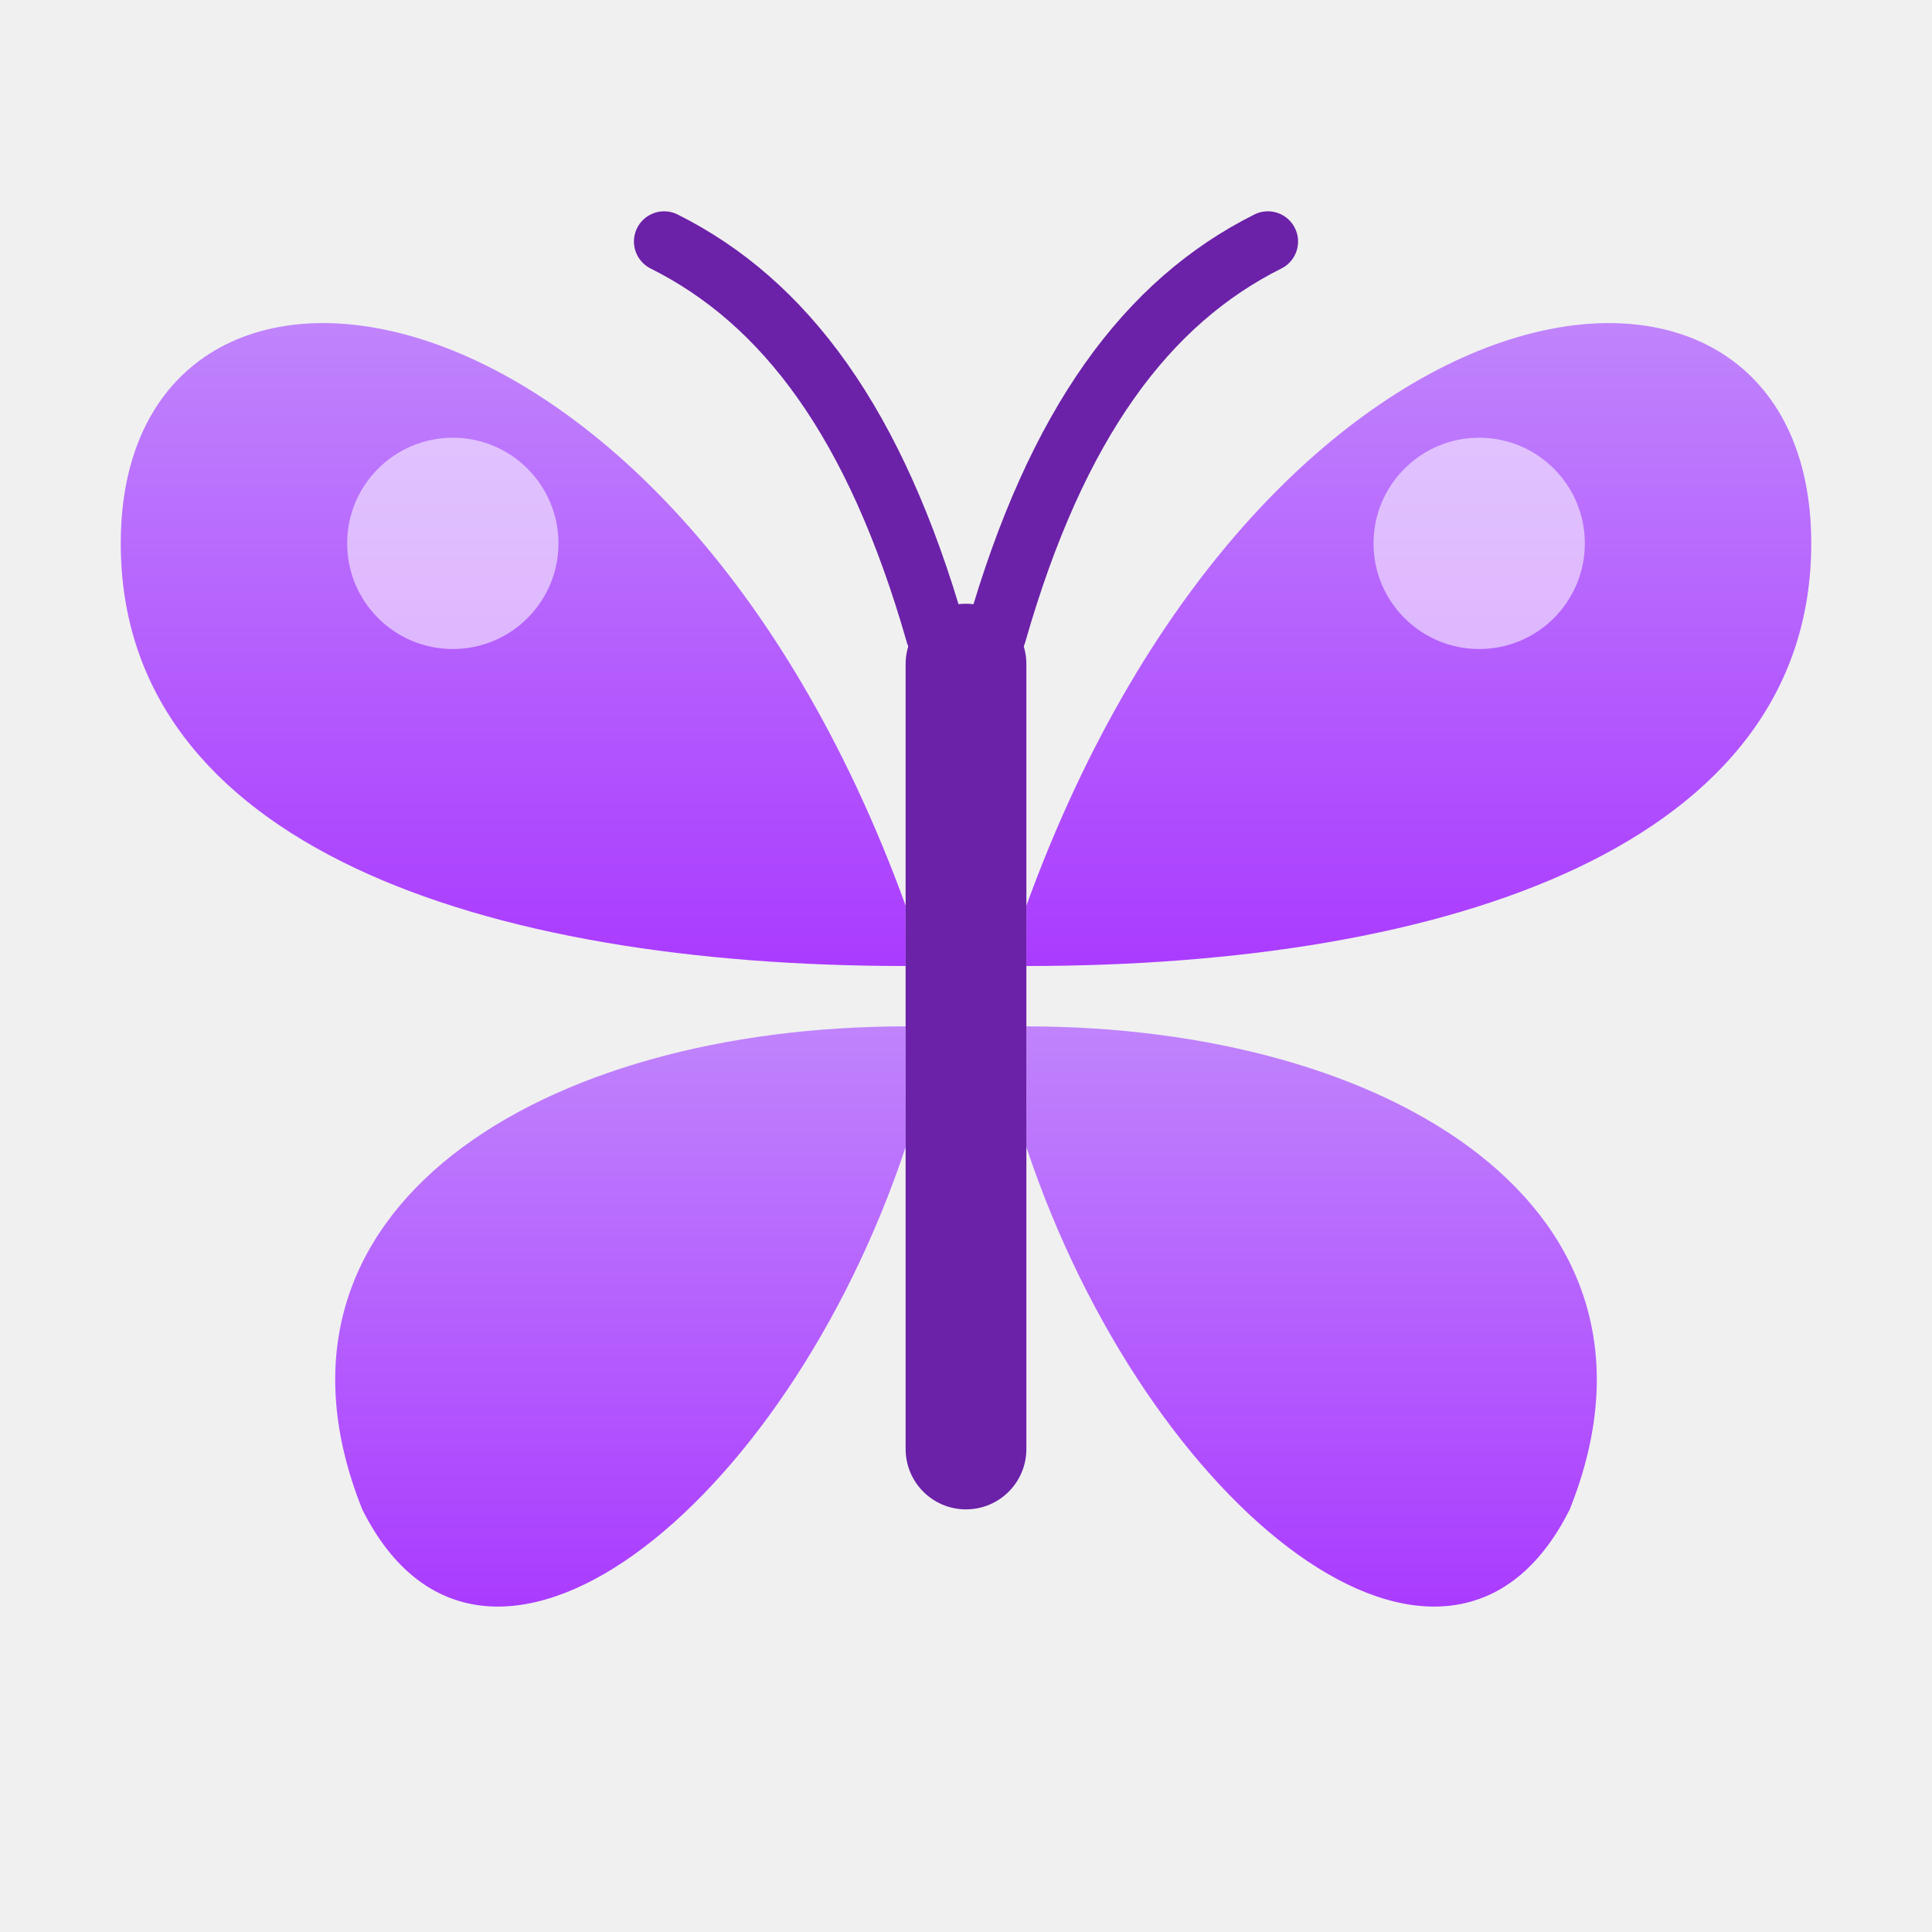
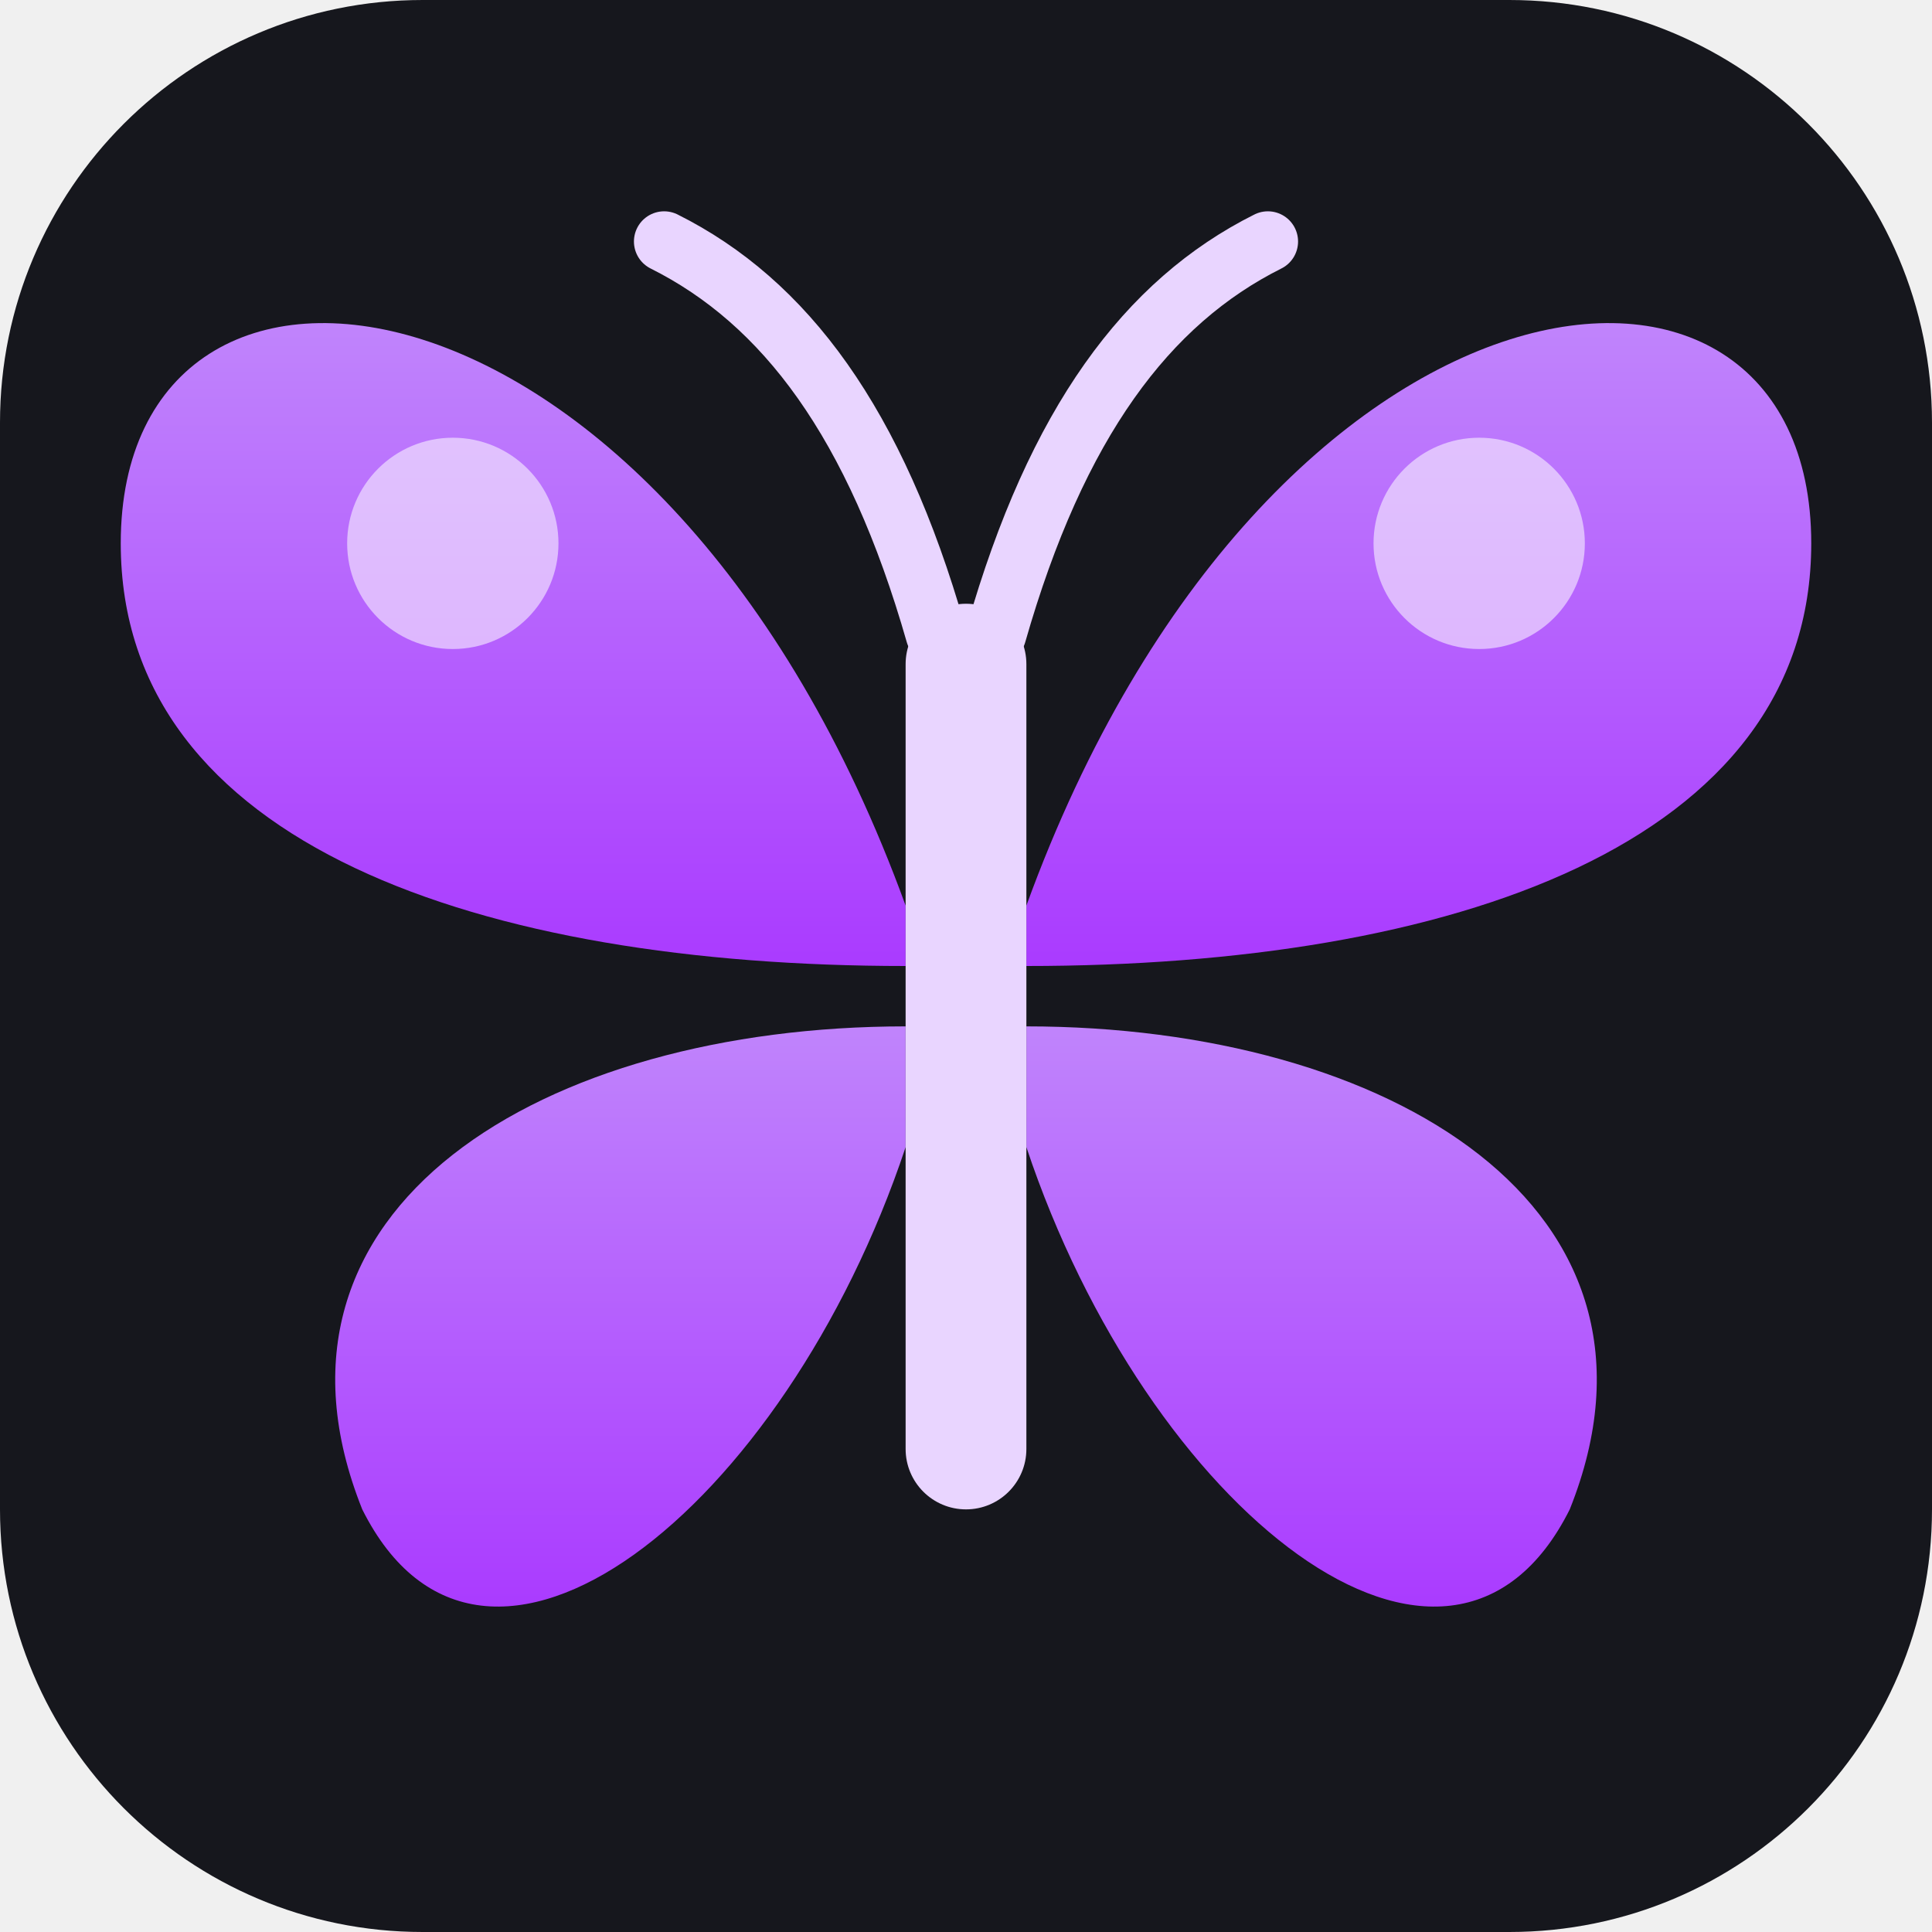
<svg xmlns="http://www.w3.org/2000/svg" viewBox="0 0 64 64">
  <defs>
    <linearGradient id="wing" x1="0" y1="0" x2="0" y2="1">
      <stop offset="0" stop-color="#c084fc" />
      <stop offset="1" stop-color="#aa3bff" />
    </linearGradient>
  </defs>
+   <rect width="64" height="64" rx="14" fill="#16171d" />
  <g fill="url(#wing)">
    <path d="M30 30 C22 8 4 6 4 18 C4 28 16 32 30 32 Z" />
    <path d="M34 30 C42 8 60 6 60 18 C60 28 48 32 34 32 Z" />
    <path d="M30 34 C18 34 8 40 12 50 C16 58 26 50 30 38 Z" />
    <path d="M34 34 C46 34 56 40 52 50 C48 58 38 50 34 38 Z" />
  </g>
  <g fill="#fff" opacity="0.55">
    <circle cx="15" cy="18" r="3.5" />
    <circle cx="49" cy="18" r="3.5" />
  </g>
-   <rect x="30" y="20" width="4" height="30" rx="2" fill="#6b21a8" />
-   <path d="M31 21 C29 14 26 10 22 8 M33 21 C35 14 38 10 42 8" stroke="#6b21a8" stroke-width="2" fill="none" stroke-linecap="round" />
+   <rect x="30" y="20" width="4" height="30" rx="2" fill="#e9d5ff" />
+   <path d="M31 21 C29 14 26 10 22 8 M33 21 C35 14 38 10 42 8" stroke="#e9d5ff" stroke-width="2" fill="none" stroke-linecap="round" />
</svg>
